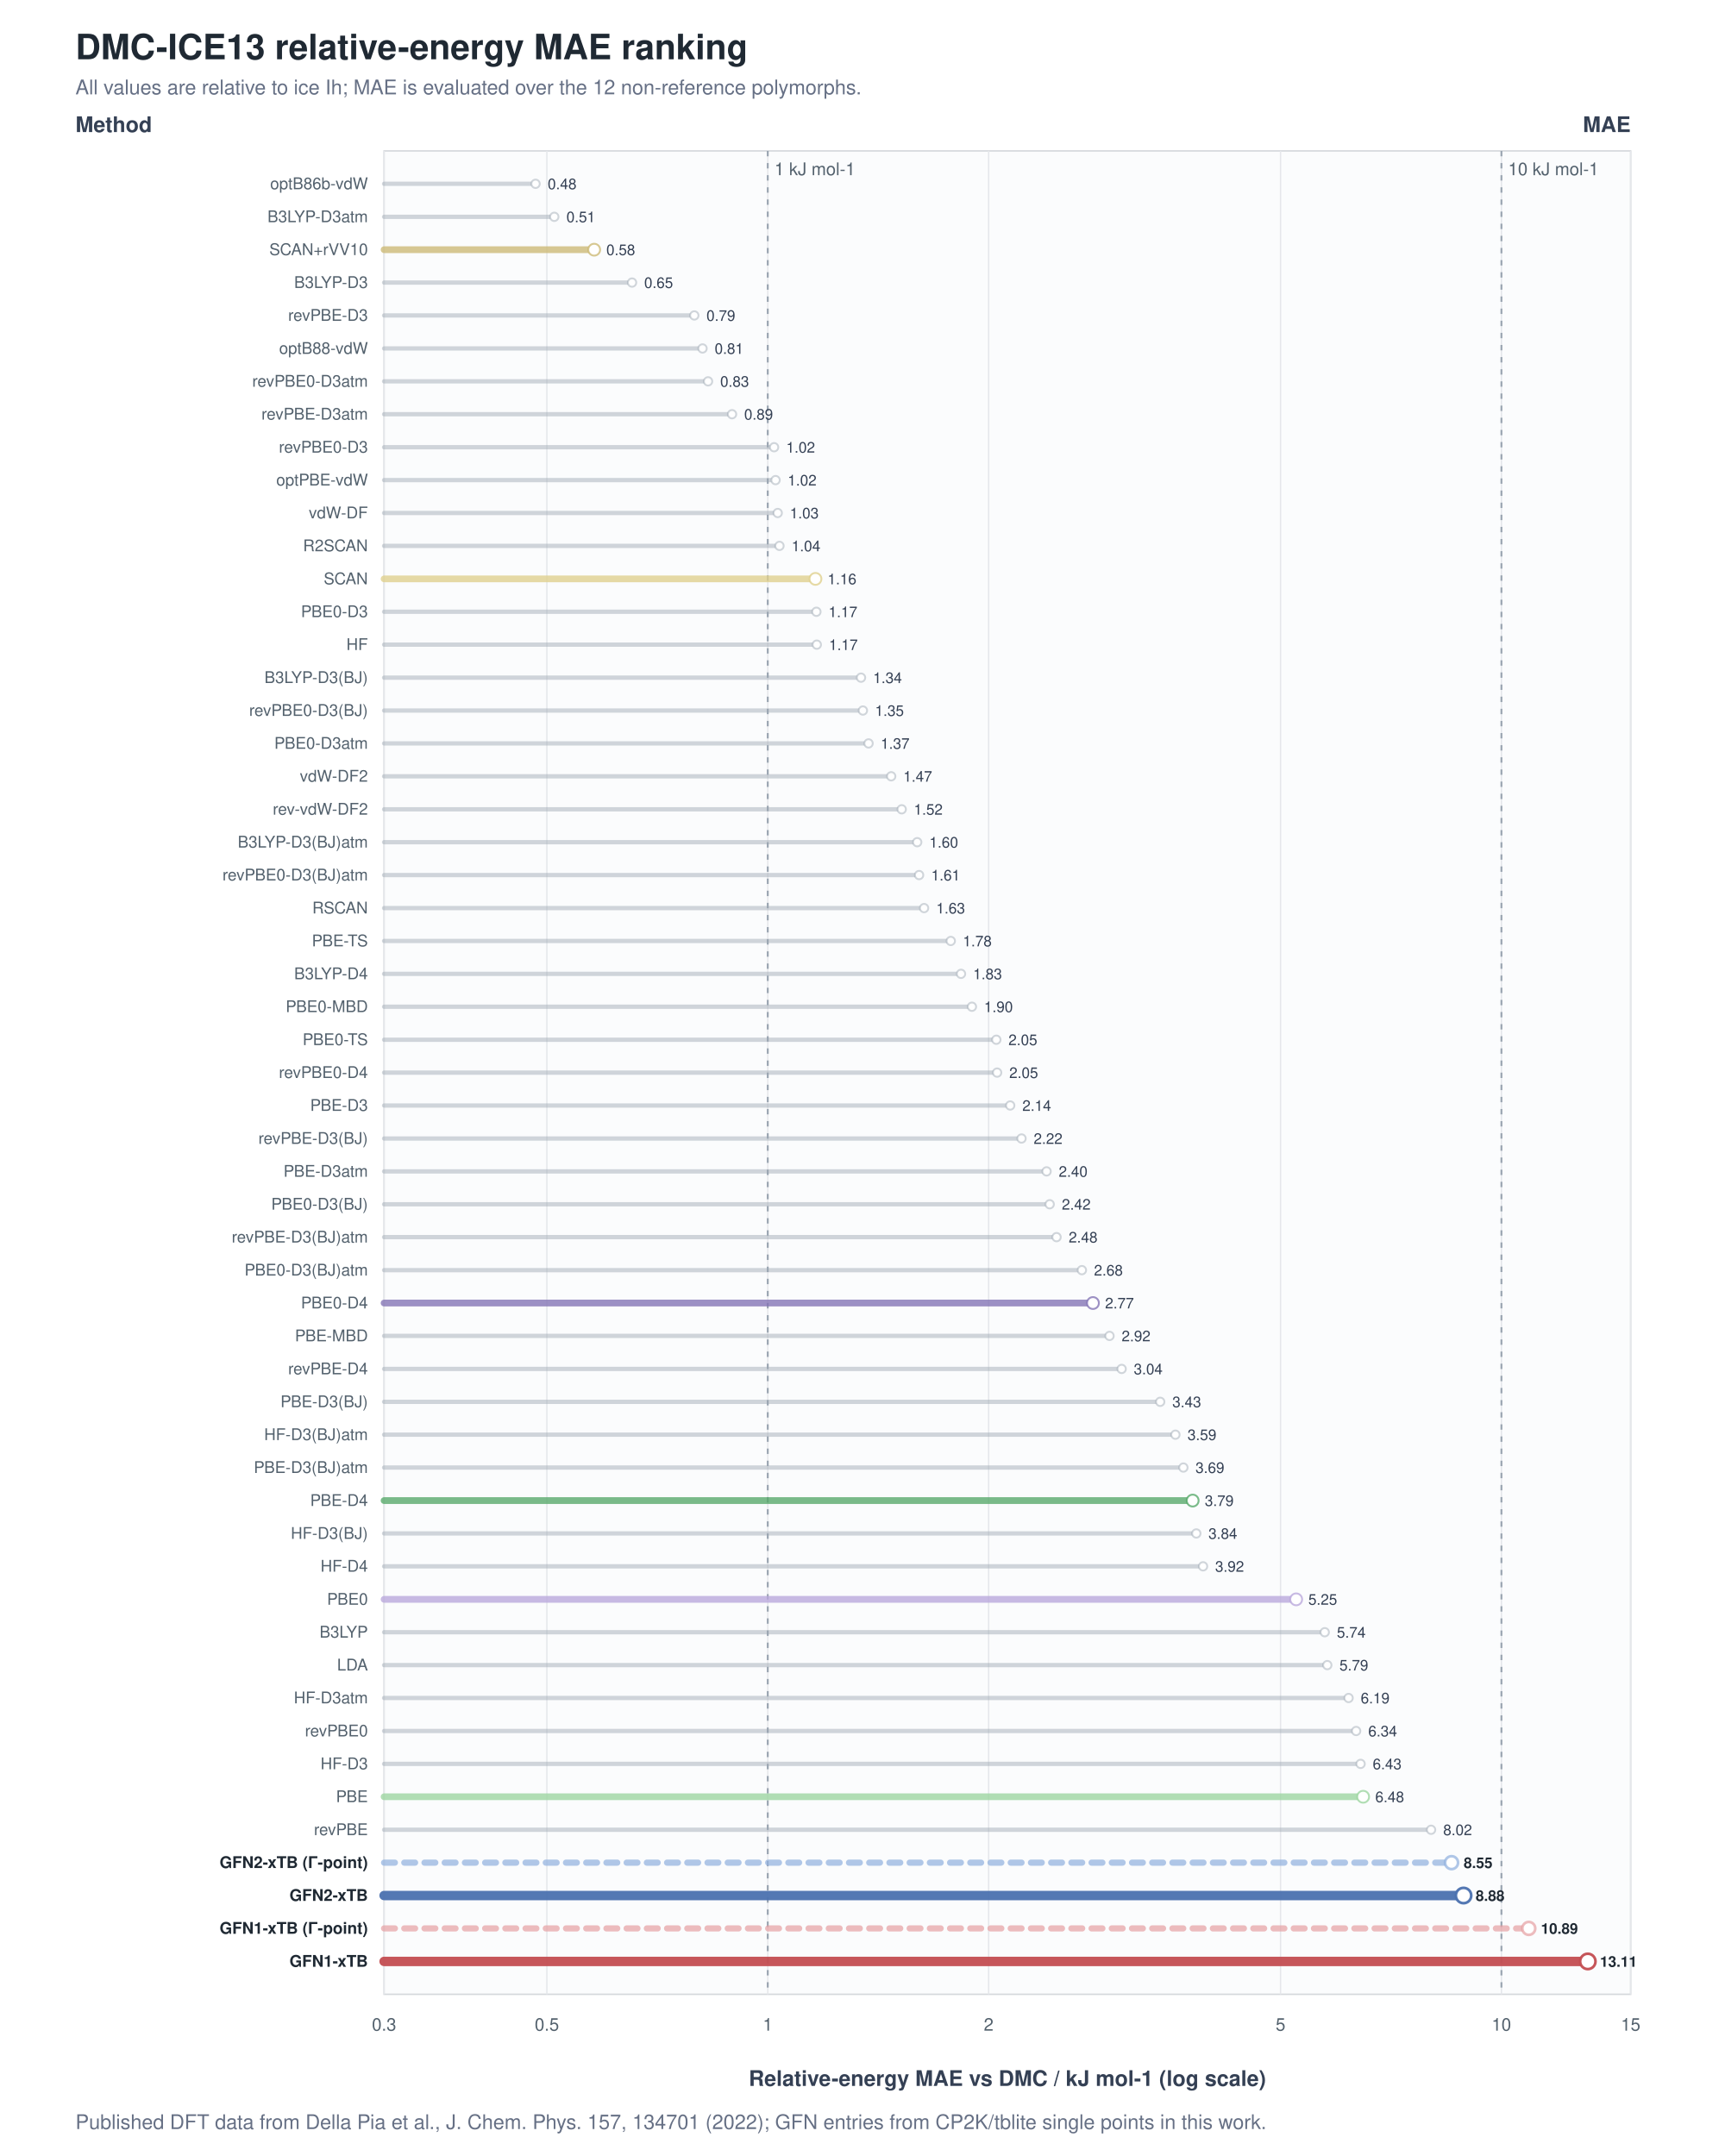
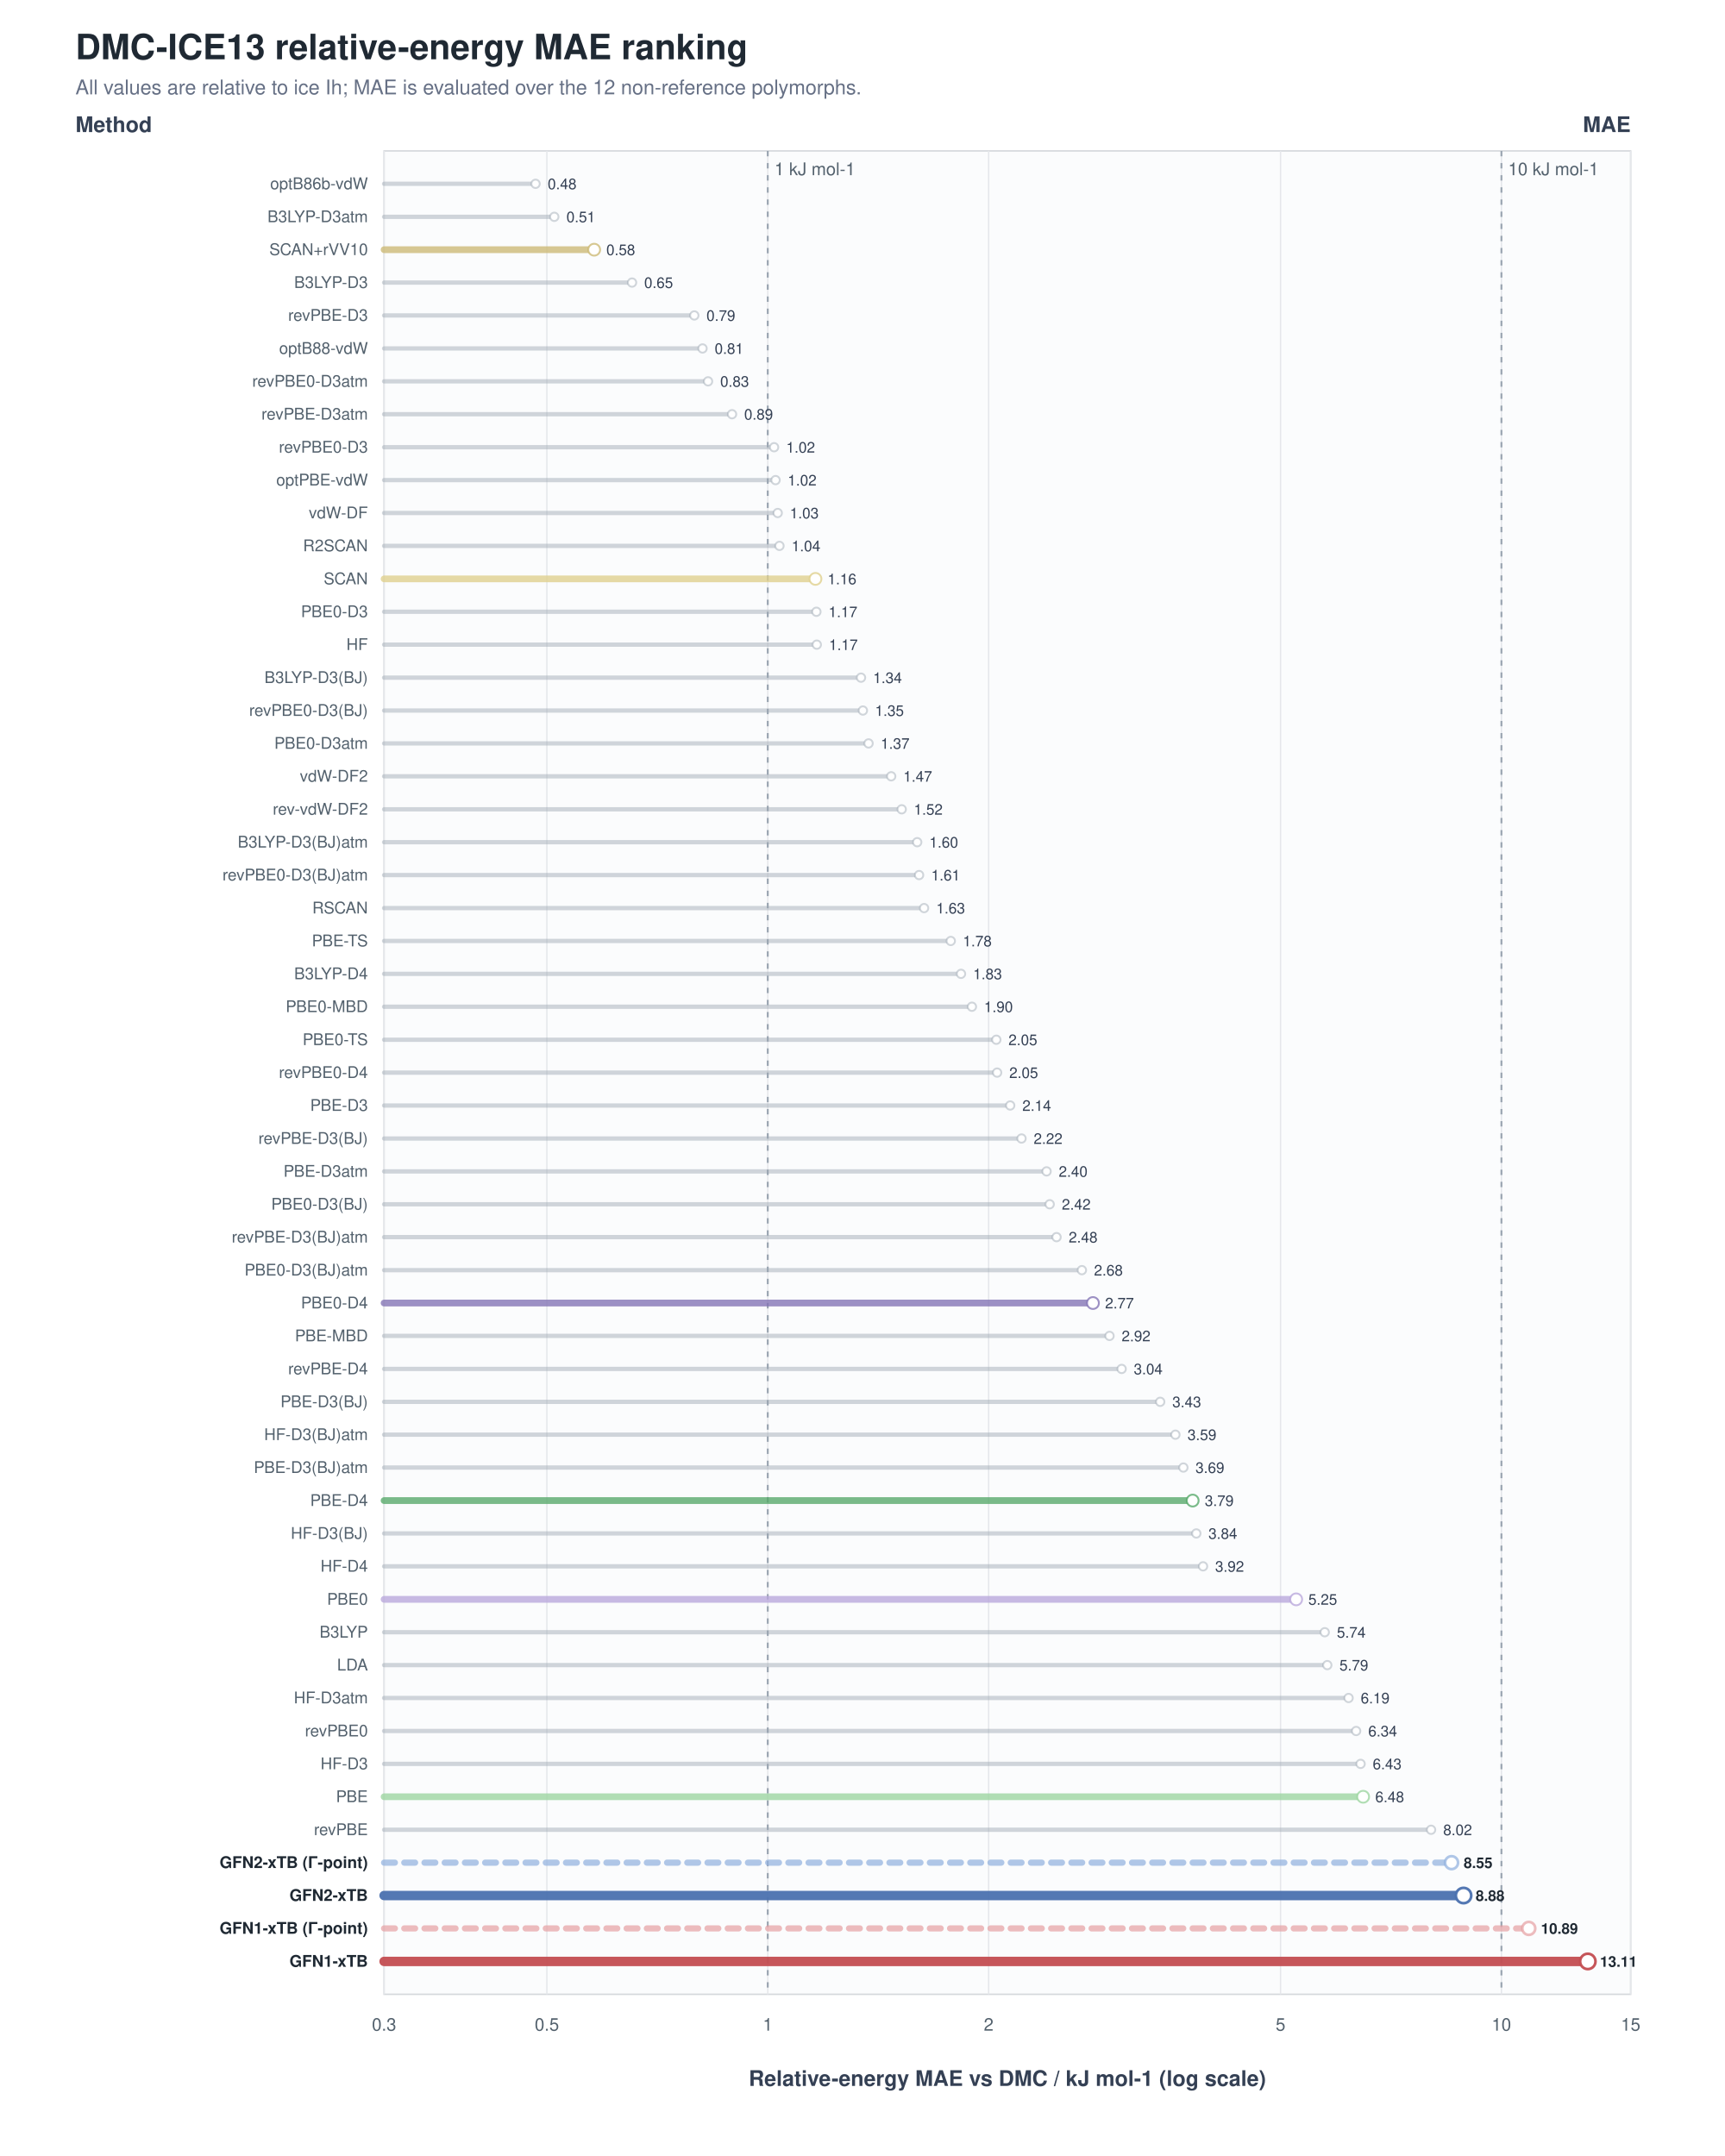
<svg xmlns="http://www.w3.org/2000/svg" width="1280" height="1600" viewBox="0 0 1280 1600">
  <style>
  text { font-family: Helvetica, Arial, sans-serif; fill: #1f2933; }
  .title { font-size: 26px; font-weight: 700; }
  .subtitle { font-size: 15px; fill: #667085; }
  .axis { font-size: 16px; font-weight: 600; fill: #344054; }
  .tick { font-size: 13px; fill: #53616d; }
  .method { font-size: 12px; fill: #53616d; }
  .method-hi { font-size: 12px; font-weight: 700; fill: #1f2933; }
  .value { font-size: 11px; fill: #344054; }
  .value-hi { font-size: 11px; font-weight: 700; fill: #1f2933; }
</style>
  <rect x="0.0" y="0.0" width="1280.0" height="1600.0" fill="#ffffff" />
  <text x="56.0" y="44.0" class="title">DMC-ICE13 relative-energy MAE ranking</text>
  <text x="56.0" y="70.0" class="subtitle">All values are relative to ice Ih; MAE is evaluated over the 12 non-reference polymorphs.</text>
  <rect x="285.0" y="112.0" width="925.0" height="1368.0" fill="#fbfcfd" stroke="#d5d8dc" stroke-width="1.1" />
  <line x1="285.0" y1="112.0" x2="285.0" y2="1480.0" stroke="#e5e7eb" stroke-width="1" />
  <text x="285.0" y="1507.0" text-anchor="middle" class="tick">0.3</text>
  <line x1="405.8" y1="112.0" x2="405.8" y2="1480.0" stroke="#e5e7eb" stroke-width="1" />
  <text x="405.8" y="1507.0" text-anchor="middle" class="tick">0.5</text>
  <line x1="569.7" y1="112.0" x2="569.7" y2="1480.0" stroke="#e5e7eb" stroke-width="1" />
  <text x="569.7" y="1507.0" text-anchor="middle" class="tick">1</text>
  <line x1="733.6" y1="112.0" x2="733.6" y2="1480.0" stroke="#e5e7eb" stroke-width="1" />
  <text x="733.6" y="1507.0" text-anchor="middle" class="tick">2</text>
  <line x1="950.2" y1="112.0" x2="950.2" y2="1480.0" stroke="#e5e7eb" stroke-width="1" />
  <text x="950.2" y="1507.0" text-anchor="middle" class="tick">5</text>
  <line x1="1114.1" y1="112.0" x2="1114.1" y2="1480.0" stroke="#e5e7eb" stroke-width="1" />
  <text x="1114.1" y="1507.0" text-anchor="middle" class="tick">10</text>
  <line x1="1210.0" y1="112.0" x2="1210.0" y2="1480.0" stroke="#e5e7eb" stroke-width="1" />
  <text x="1210.0" y="1507.0" text-anchor="middle" class="tick">15</text>
  <line x1="569.7" y1="112.0" x2="569.7" y2="1480.0" stroke="#9aa5b1" stroke-width="1.4" stroke-dasharray="4 5" />
  <text x="574.7" y="130.0" class="tick">1 kJ mol-1</text>
  <line x1="1114.1" y1="112.0" x2="1114.1" y2="1480.0" stroke="#9aa5b1" stroke-width="1.4" stroke-dasharray="4 5" />
  <text x="1119.1" y="130.0" class="tick">10 kJ mol-1</text>
  <text x="747.5" y="1548.0" text-anchor="middle" class="axis">Relative-energy MAE vs DMC / kJ mol-1 (log scale)</text>
  <text x="56.0" y="98.0" class="axis">Method</text>
  <text x="1210.0" y="98.0" text-anchor="end" class="axis">MAE</text>
  <line x1="285.0" y1="136.4" x2="397.4" y2="136.4" stroke="#9aa5b1" stroke-width="3.2" stroke-linecap="round" stroke-opacity="0.46" />
  <circle cx="397.4" cy="136.4" r="3.1" fill="#ffffff" stroke="#9aa5b1" stroke-width="1.4" stroke-opacity="0.46" />
  <text x="273.0" y="140.4" text-anchor="end" class="method">optB86b-vdW</text>
  <text x="406.4" y="140.4" class="value">0.48</text>
  <line x1="285.0" y1="160.9" x2="411.3" y2="160.9" stroke="#9aa5b1" stroke-width="3.2" stroke-linecap="round" stroke-opacity="0.46" />
  <circle cx="411.3" cy="160.9" r="3.1" fill="#ffffff" stroke="#9aa5b1" stroke-width="1.4" stroke-opacity="0.46" />
  <text x="273.0" y="164.9" text-anchor="end" class="method">B3LYP-D3atm</text>
  <text x="420.3" y="164.9" class="value">0.51</text>
  <line x1="285.0" y1="185.3" x2="440.9" y2="185.3" stroke="#ccb974" stroke-width="5.0" stroke-linecap="round" stroke-opacity="0.78" />
  <circle cx="440.9" cy="185.3" r="4.4" fill="#ffffff" stroke="#ccb974" stroke-width="1.4" stroke-opacity="0.78" />
  <text x="273.0" y="189.3" text-anchor="end" class="method">SCAN+rVV10</text>
  <text x="449.9" y="189.3" class="value">0.58</text>
  <line x1="285.0" y1="209.7" x2="469.0" y2="209.7" stroke="#9aa5b1" stroke-width="3.2" stroke-linecap="round" stroke-opacity="0.46" />
  <circle cx="469.0" cy="209.7" r="3.1" fill="#ffffff" stroke="#9aa5b1" stroke-width="1.4" stroke-opacity="0.46" />
  <text x="273.0" y="213.7" text-anchor="end" class="method">B3LYP-D3</text>
  <text x="478.0" y="213.7" class="value">0.65</text>
  <line x1="285.0" y1="234.1" x2="515.2" y2="234.1" stroke="#9aa5b1" stroke-width="3.2" stroke-linecap="round" stroke-opacity="0.46" />
  <circle cx="515.2" cy="234.1" r="3.1" fill="#ffffff" stroke="#9aa5b1" stroke-width="1.4" stroke-opacity="0.46" />
  <text x="273.0" y="238.1" text-anchor="end" class="method">revPBE-D3</text>
  <text x="524.2" y="238.1" class="value">0.79</text>
  <line x1="285.0" y1="258.6" x2="521.3" y2="258.6" stroke="#9aa5b1" stroke-width="3.2" stroke-linecap="round" stroke-opacity="0.46" />
  <circle cx="521.3" cy="258.6" r="3.1" fill="#ffffff" stroke="#9aa5b1" stroke-width="1.4" stroke-opacity="0.46" />
  <text x="273.0" y="262.6" text-anchor="end" class="method">optB88-vdW</text>
  <text x="530.3" y="262.6" class="value">0.81</text>
  <line x1="285.0" y1="283.0" x2="525.4" y2="283.0" stroke="#9aa5b1" stroke-width="3.2" stroke-linecap="round" stroke-opacity="0.46" />
  <circle cx="525.4" cy="283.0" r="3.1" fill="#ffffff" stroke="#9aa5b1" stroke-width="1.4" stroke-opacity="0.46" />
  <text x="273.0" y="287.0" text-anchor="end" class="method">revPBE0-D3atm</text>
  <text x="534.4" y="287.0" class="value">0.83</text>
  <line x1="285.0" y1="307.4" x2="543.2" y2="307.4" stroke="#9aa5b1" stroke-width="3.2" stroke-linecap="round" stroke-opacity="0.46" />
  <circle cx="543.2" cy="307.4" r="3.1" fill="#ffffff" stroke="#9aa5b1" stroke-width="1.4" stroke-opacity="0.46" />
  <text x="273.0" y="311.4" text-anchor="end" class="method">revPBE-D3atm</text>
  <text x="552.2" y="311.4" class="value">0.89</text>
  <line x1="285.0" y1="331.9" x2="574.4" y2="331.9" stroke="#9aa5b1" stroke-width="3.2" stroke-linecap="round" stroke-opacity="0.46" />
  <circle cx="574.4" cy="331.9" r="3.1" fill="#ffffff" stroke="#9aa5b1" stroke-width="1.4" stroke-opacity="0.46" />
  <text x="273.0" y="335.9" text-anchor="end" class="method">revPBE0-D3</text>
  <text x="583.4" y="335.9" class="value">1.02</text>
  <line x1="285.0" y1="356.3" x2="575.5" y2="356.3" stroke="#9aa5b1" stroke-width="3.2" stroke-linecap="round" stroke-opacity="0.46" />
  <circle cx="575.5" cy="356.3" r="3.1" fill="#ffffff" stroke="#9aa5b1" stroke-width="1.4" stroke-opacity="0.46" />
  <text x="273.0" y="360.3" text-anchor="end" class="method">optPBE-vdW</text>
  <text x="584.5" y="360.3" class="value">1.02</text>
  <line x1="285.0" y1="380.7" x2="577.1" y2="380.7" stroke="#9aa5b1" stroke-width="3.2" stroke-linecap="round" stroke-opacity="0.46" />
  <circle cx="577.1" cy="380.7" r="3.1" fill="#ffffff" stroke="#9aa5b1" stroke-width="1.4" stroke-opacity="0.46" />
  <text x="273.0" y="384.7" text-anchor="end" class="method">vdW-DF</text>
  <text x="586.1" y="384.7" class="value">1.03</text>
  <line x1="285.0" y1="405.1" x2="578.4" y2="405.1" stroke="#9aa5b1" stroke-width="3.2" stroke-linecap="round" stroke-opacity="0.46" />
  <circle cx="578.4" cy="405.1" r="3.1" fill="#ffffff" stroke="#9aa5b1" stroke-width="1.4" stroke-opacity="0.46" />
  <text x="273.0" y="409.1" text-anchor="end" class="method">R2SCAN</text>
  <text x="587.4" y="409.1" class="value">1.04</text>
  <line x1="285.0" y1="429.6" x2="605.1" y2="429.6" stroke="#dfcf8c" stroke-width="5.0" stroke-linecap="round" stroke-opacity="0.78" />
  <circle cx="605.1" cy="429.6" r="4.4" fill="#ffffff" stroke="#dfcf8c" stroke-width="1.4" stroke-opacity="0.78" />
  <text x="273.0" y="433.6" text-anchor="end" class="method">SCAN</text>
  <text x="614.1" y="433.6" class="value">1.16</text>
  <line x1="285.0" y1="454.0" x2="605.8" y2="454.0" stroke="#9aa5b1" stroke-width="3.2" stroke-linecap="round" stroke-opacity="0.46" />
  <circle cx="605.8" cy="454.0" r="3.1" fill="#ffffff" stroke="#9aa5b1" stroke-width="1.4" stroke-opacity="0.46" />
  <text x="273.0" y="458.0" text-anchor="end" class="method">PBE0-D3</text>
  <text x="614.8" y="458.0" class="value">1.17</text>
  <line x1="285.0" y1="478.4" x2="606.1" y2="478.4" stroke="#9aa5b1" stroke-width="3.2" stroke-linecap="round" stroke-opacity="0.46" />
  <circle cx="606.1" cy="478.4" r="3.1" fill="#ffffff" stroke="#9aa5b1" stroke-width="1.4" stroke-opacity="0.46" />
  <text x="273.0" y="482.4" text-anchor="end" class="method">HF</text>
  <text x="615.1" y="482.4" class="value">1.17</text>
  <line x1="285.0" y1="502.9" x2="638.9" y2="502.9" stroke="#9aa5b1" stroke-width="3.2" stroke-linecap="round" stroke-opacity="0.46" />
  <circle cx="638.9" cy="502.9" r="3.1" fill="#ffffff" stroke="#9aa5b1" stroke-width="1.4" stroke-opacity="0.46" />
  <text x="273.0" y="506.9" text-anchor="end" class="method">B3LYP-D3(BJ)</text>
  <text x="647.9" y="506.9" class="value">1.34</text>
  <line x1="285.0" y1="527.3" x2="640.3" y2="527.3" stroke="#9aa5b1" stroke-width="3.2" stroke-linecap="round" stroke-opacity="0.46" />
  <circle cx="640.3" cy="527.3" r="3.1" fill="#ffffff" stroke="#9aa5b1" stroke-width="1.4" stroke-opacity="0.46" />
  <text x="273.0" y="531.3" text-anchor="end" class="method">revPBE0-D3(BJ)</text>
  <text x="649.3" y="531.3" class="value">1.35</text>
  <line x1="285.0" y1="551.7" x2="644.5" y2="551.7" stroke="#9aa5b1" stroke-width="3.2" stroke-linecap="round" stroke-opacity="0.46" />
  <circle cx="644.5" cy="551.7" r="3.1" fill="#ffffff" stroke="#9aa5b1" stroke-width="1.4" stroke-opacity="0.46" />
  <text x="273.0" y="555.7" text-anchor="end" class="method">PBE0-D3atm</text>
  <text x="653.5" y="555.7" class="value">1.37</text>
  <line x1="285.0" y1="576.1" x2="661.3" y2="576.1" stroke="#9aa5b1" stroke-width="3.2" stroke-linecap="round" stroke-opacity="0.46" />
  <circle cx="661.3" cy="576.1" r="3.1" fill="#ffffff" stroke="#9aa5b1" stroke-width="1.4" stroke-opacity="0.46" />
  <text x="273.0" y="580.1" text-anchor="end" class="method">vdW-DF2</text>
  <text x="670.3" y="580.1" class="value">1.47</text>
  <line x1="285.0" y1="600.6" x2="669.1" y2="600.6" stroke="#9aa5b1" stroke-width="3.2" stroke-linecap="round" stroke-opacity="0.46" />
  <circle cx="669.1" cy="600.6" r="3.1" fill="#ffffff" stroke="#9aa5b1" stroke-width="1.4" stroke-opacity="0.46" />
  <text x="273.0" y="604.6" text-anchor="end" class="method">rev-vdW-DF2</text>
  <text x="678.1" y="604.6" class="value">1.52</text>
  <line x1="285.0" y1="625.0" x2="680.6" y2="625.0" stroke="#9aa5b1" stroke-width="3.2" stroke-linecap="round" stroke-opacity="0.46" />
  <circle cx="680.6" cy="625.0" r="3.1" fill="#ffffff" stroke="#9aa5b1" stroke-width="1.4" stroke-opacity="0.46" />
  <text x="273.0" y="629.0" text-anchor="end" class="method">B3LYP-D3(BJ)atm</text>
  <text x="689.6" y="629.0" class="value">1.60</text>
  <line x1="285.0" y1="649.4" x2="682.0" y2="649.4" stroke="#9aa5b1" stroke-width="3.2" stroke-linecap="round" stroke-opacity="0.46" />
  <circle cx="682.0" cy="649.4" r="3.1" fill="#ffffff" stroke="#9aa5b1" stroke-width="1.4" stroke-opacity="0.46" />
  <text x="273.0" y="653.4" text-anchor="end" class="method">revPBE0-D3(BJ)atm</text>
  <text x="691.0" y="653.4" class="value">1.61</text>
  <line x1="285.0" y1="673.9" x2="685.7" y2="673.9" stroke="#9aa5b1" stroke-width="3.2" stroke-linecap="round" stroke-opacity="0.46" />
  <circle cx="685.7" cy="673.9" r="3.1" fill="#ffffff" stroke="#9aa5b1" stroke-width="1.4" stroke-opacity="0.46" />
  <text x="273.0" y="677.9" text-anchor="end" class="method">RSCAN</text>
  <text x="694.7" y="677.9" class="value">1.63</text>
  <line x1="285.0" y1="698.3" x2="705.5" y2="698.3" stroke="#9aa5b1" stroke-width="3.2" stroke-linecap="round" stroke-opacity="0.46" />
  <circle cx="705.5" cy="698.3" r="3.1" fill="#ffffff" stroke="#9aa5b1" stroke-width="1.4" stroke-opacity="0.46" />
  <text x="273.0" y="702.3" text-anchor="end" class="method">PBE-TS</text>
  <text x="714.5" y="702.3" class="value">1.78</text>
  <line x1="285.0" y1="722.7" x2="713.1" y2="722.7" stroke="#9aa5b1" stroke-width="3.2" stroke-linecap="round" stroke-opacity="0.46" />
  <circle cx="713.1" cy="722.7" r="3.1" fill="#ffffff" stroke="#9aa5b1" stroke-width="1.4" stroke-opacity="0.46" />
  <text x="273.0" y="726.7" text-anchor="end" class="method">B3LYP-D4</text>
  <text x="722.1" y="726.7" class="value">1.83</text>
  <line x1="285.0" y1="747.1" x2="721.2" y2="747.1" stroke="#9aa5b1" stroke-width="3.2" stroke-linecap="round" stroke-opacity="0.46" />
  <circle cx="721.2" cy="747.1" r="3.1" fill="#ffffff" stroke="#9aa5b1" stroke-width="1.4" stroke-opacity="0.46" />
  <text x="273.0" y="751.1" text-anchor="end" class="method">PBE0-MBD</text>
  <text x="730.2" y="751.1" class="value">1.90</text>
  <line x1="285.0" y1="771.6" x2="739.3" y2="771.6" stroke="#9aa5b1" stroke-width="3.2" stroke-linecap="round" stroke-opacity="0.46" />
  <circle cx="739.3" cy="771.6" r="3.1" fill="#ffffff" stroke="#9aa5b1" stroke-width="1.4" stroke-opacity="0.46" />
  <text x="273.0" y="775.6" text-anchor="end" class="method">PBE0-TS</text>
  <text x="748.3" y="775.6" class="value">2.05</text>
  <line x1="285.0" y1="796.0" x2="739.9" y2="796.0" stroke="#9aa5b1" stroke-width="3.2" stroke-linecap="round" stroke-opacity="0.46" />
  <circle cx="739.9" cy="796.0" r="3.1" fill="#ffffff" stroke="#9aa5b1" stroke-width="1.4" stroke-opacity="0.46" />
  <text x="273.0" y="800.0" text-anchor="end" class="method">revPBE0-D4</text>
  <text x="748.9" y="800.0" class="value">2.05</text>
  <line x1="285.0" y1="820.4" x2="749.6" y2="820.4" stroke="#9aa5b1" stroke-width="3.2" stroke-linecap="round" stroke-opacity="0.46" />
  <circle cx="749.6" cy="820.4" r="3.1" fill="#ffffff" stroke="#9aa5b1" stroke-width="1.4" stroke-opacity="0.46" />
  <text x="273.0" y="824.4" text-anchor="end" class="method">PBE-D3</text>
  <text x="758.6" y="824.4" class="value">2.14</text>
  <line x1="285.0" y1="844.9" x2="758.0" y2="844.9" stroke="#9aa5b1" stroke-width="3.2" stroke-linecap="round" stroke-opacity="0.46" />
  <circle cx="758.0" cy="844.9" r="3.1" fill="#ffffff" stroke="#9aa5b1" stroke-width="1.4" stroke-opacity="0.46" />
  <text x="273.0" y="848.9" text-anchor="end" class="method">revPBE-D3(BJ)</text>
  <text x="767.0" y="848.9" class="value">2.22</text>
  <line x1="285.0" y1="869.3" x2="776.6" y2="869.3" stroke="#9aa5b1" stroke-width="3.2" stroke-linecap="round" stroke-opacity="0.46" />
  <circle cx="776.6" cy="869.3" r="3.1" fill="#ffffff" stroke="#9aa5b1" stroke-width="1.4" stroke-opacity="0.46" />
  <text x="273.0" y="873.3" text-anchor="end" class="method">PBE-D3atm</text>
  <text x="785.6" y="873.3" class="value">2.40</text>
  <line x1="285.0" y1="893.7" x2="778.9" y2="893.7" stroke="#9aa5b1" stroke-width="3.2" stroke-linecap="round" stroke-opacity="0.46" />
  <circle cx="778.9" cy="893.7" r="3.1" fill="#ffffff" stroke="#9aa5b1" stroke-width="1.4" stroke-opacity="0.46" />
  <text x="273.0" y="897.7" text-anchor="end" class="method">PBE0-D3(BJ)</text>
  <text x="787.9" y="897.7" class="value">2.42</text>
  <line x1="285.0" y1="918.1" x2="784.0" y2="918.1" stroke="#9aa5b1" stroke-width="3.2" stroke-linecap="round" stroke-opacity="0.46" />
  <circle cx="784.0" cy="918.1" r="3.1" fill="#ffffff" stroke="#9aa5b1" stroke-width="1.4" stroke-opacity="0.46" />
  <text x="273.0" y="922.1" text-anchor="end" class="method">revPBE-D3(BJ)atm</text>
  <text x="793.0" y="922.1" class="value">2.48</text>
  <line x1="285.0" y1="942.6" x2="802.8" y2="942.6" stroke="#9aa5b1" stroke-width="3.2" stroke-linecap="round" stroke-opacity="0.46" />
  <circle cx="802.8" cy="942.6" r="3.1" fill="#ffffff" stroke="#9aa5b1" stroke-width="1.4" stroke-opacity="0.46" />
  <text x="273.0" y="946.6" text-anchor="end" class="method">PBE0-D3(BJ)atm</text>
  <text x="811.8" y="946.6" class="value">2.68</text>
  <line x1="285.0" y1="967.0" x2="811.0" y2="967.0" stroke="#8172b3" stroke-width="5.0" stroke-linecap="round" stroke-opacity="0.78" />
  <circle cx="811.0" cy="967.0" r="4.4" fill="#ffffff" stroke="#8172b3" stroke-width="1.4" stroke-opacity="0.78" />
  <text x="273.0" y="971.0" text-anchor="end" class="method">PBE0-D4</text>
  <text x="820.0" y="971.0" class="value">2.77</text>
  <line x1="285.0" y1="991.4" x2="823.3" y2="991.4" stroke="#9aa5b1" stroke-width="3.2" stroke-linecap="round" stroke-opacity="0.46" />
  <circle cx="823.3" cy="991.4" r="3.1" fill="#ffffff" stroke="#9aa5b1" stroke-width="1.4" stroke-opacity="0.46" />
  <text x="273.0" y="995.4" text-anchor="end" class="method">PBE-MBD</text>
  <text x="832.3" y="995.4" class="value">2.92</text>
  <line x1="285.0" y1="1015.9" x2="832.3" y2="1015.9" stroke="#9aa5b1" stroke-width="3.2" stroke-linecap="round" stroke-opacity="0.46" />
  <circle cx="832.3" cy="1015.9" r="3.1" fill="#ffffff" stroke="#9aa5b1" stroke-width="1.4" stroke-opacity="0.46" />
  <text x="273.0" y="1019.9" text-anchor="end" class="method">revPBE-D4</text>
  <text x="841.3" y="1019.9" class="value">3.04</text>
  <line x1="285.0" y1="1040.3" x2="860.9" y2="1040.3" stroke="#9aa5b1" stroke-width="3.2" stroke-linecap="round" stroke-opacity="0.46" />
  <circle cx="860.9" cy="1040.3" r="3.1" fill="#ffffff" stroke="#9aa5b1" stroke-width="1.4" stroke-opacity="0.46" />
  <text x="273.0" y="1044.3" text-anchor="end" class="method">PBE-D3(BJ)</text>
  <text x="869.9" y="1044.3" class="value">3.43</text>
  <line x1="285.0" y1="1064.7" x2="872.2" y2="1064.7" stroke="#9aa5b1" stroke-width="3.2" stroke-linecap="round" stroke-opacity="0.46" />
  <circle cx="872.2" cy="1064.7" r="3.1" fill="#ffffff" stroke="#9aa5b1" stroke-width="1.4" stroke-opacity="0.46" />
  <text x="273.0" y="1068.7" text-anchor="end" class="method">HF-D3(BJ)atm</text>
  <text x="881.2" y="1068.7" class="value">3.59</text>
  <line x1="285.0" y1="1089.1" x2="878.1" y2="1089.1" stroke="#9aa5b1" stroke-width="3.2" stroke-linecap="round" stroke-opacity="0.46" />
  <circle cx="878.1" cy="1089.1" r="3.1" fill="#ffffff" stroke="#9aa5b1" stroke-width="1.4" stroke-opacity="0.46" />
  <text x="273.0" y="1093.1" text-anchor="end" class="method">PBE-D3(BJ)atm</text>
  <text x="887.1" y="1093.1" class="value">3.69</text>
  <line x1="285.0" y1="1113.6" x2="885.0" y2="1113.6" stroke="#55a868" stroke-width="5.0" stroke-linecap="round" stroke-opacity="0.78" />
  <circle cx="885.0" cy="1113.6" r="4.4" fill="#ffffff" stroke="#55a868" stroke-width="1.4" stroke-opacity="0.78" />
  <text x="273.0" y="1117.6" text-anchor="end" class="method">PBE-D4</text>
  <text x="894.0" y="1117.6" class="value">3.79</text>
  <line x1="285.0" y1="1138.0" x2="887.7" y2="1138.0" stroke="#9aa5b1" stroke-width="3.2" stroke-linecap="round" stroke-opacity="0.46" />
  <circle cx="887.7" cy="1138.0" r="3.1" fill="#ffffff" stroke="#9aa5b1" stroke-width="1.4" stroke-opacity="0.46" />
  <text x="273.0" y="1142.0" text-anchor="end" class="method">HF-D3(BJ)</text>
  <text x="896.7" y="1142.0" class="value">3.84</text>
  <line x1="285.0" y1="1162.4" x2="892.7" y2="1162.4" stroke="#9aa5b1" stroke-width="3.2" stroke-linecap="round" stroke-opacity="0.46" />
  <circle cx="892.7" cy="1162.4" r="3.1" fill="#ffffff" stroke="#9aa5b1" stroke-width="1.4" stroke-opacity="0.46" />
  <text x="273.0" y="1166.4" text-anchor="end" class="method">HF-D4</text>
  <text x="901.7" y="1166.4" class="value">3.92</text>
  <line x1="285.0" y1="1186.9" x2="961.8" y2="1186.9" stroke="#b8a7db" stroke-width="5.0" stroke-linecap="round" stroke-opacity="0.78" />
  <circle cx="961.8" cy="1186.9" r="4.4" fill="#ffffff" stroke="#b8a7db" stroke-width="1.4" stroke-opacity="0.78" />
  <text x="273.0" y="1190.9" text-anchor="end" class="method">PBE0</text>
  <text x="970.8" y="1190.9" class="value">5.25</text>
  <line x1="285.0" y1="1211.3" x2="983.0" y2="1211.3" stroke="#9aa5b1" stroke-width="3.2" stroke-linecap="round" stroke-opacity="0.46" />
  <circle cx="983.0" cy="1211.3" r="3.1" fill="#ffffff" stroke="#9aa5b1" stroke-width="1.4" stroke-opacity="0.46" />
  <text x="273.0" y="1215.3" text-anchor="end" class="method">B3LYP</text>
  <text x="992.0" y="1215.3" class="value">5.74</text>
  <line x1="285.0" y1="1235.7" x2="984.9" y2="1235.7" stroke="#9aa5b1" stroke-width="3.2" stroke-linecap="round" stroke-opacity="0.46" />
  <circle cx="984.9" cy="1235.7" r="3.1" fill="#ffffff" stroke="#9aa5b1" stroke-width="1.4" stroke-opacity="0.46" />
  <text x="273.0" y="1239.7" text-anchor="end" class="method">LDA</text>
  <text x="993.9" y="1239.7" class="value">5.79</text>
  <line x1="285.0" y1="1260.1" x2="1000.7" y2="1260.1" stroke="#9aa5b1" stroke-width="3.2" stroke-linecap="round" stroke-opacity="0.46" />
  <circle cx="1000.7" cy="1260.1" r="3.1" fill="#ffffff" stroke="#9aa5b1" stroke-width="1.4" stroke-opacity="0.46" />
  <text x="273.0" y="1264.1" text-anchor="end" class="method">HF-D3atm</text>
  <text x="1009.7" y="1264.1" class="value">6.19</text>
  <line x1="285.0" y1="1284.6" x2="1006.3" y2="1284.6" stroke="#9aa5b1" stroke-width="3.2" stroke-linecap="round" stroke-opacity="0.46" />
  <circle cx="1006.3" cy="1284.6" r="3.1" fill="#ffffff" stroke="#9aa5b1" stroke-width="1.4" stroke-opacity="0.46" />
  <text x="273.0" y="1288.6" text-anchor="end" class="method">revPBE0</text>
  <text x="1015.3" y="1288.6" class="value">6.34</text>
  <line x1="285.0" y1="1309.0" x2="1009.6" y2="1309.0" stroke="#9aa5b1" stroke-width="3.2" stroke-linecap="round" stroke-opacity="0.46" />
  <circle cx="1009.6" cy="1309.0" r="3.1" fill="#ffffff" stroke="#9aa5b1" stroke-width="1.4" stroke-opacity="0.46" />
  <text x="273.0" y="1313.0" text-anchor="end" class="method">HF-D3</text>
  <text x="1018.6" y="1313.0" class="value">6.43</text>
  <line x1="285.0" y1="1333.4" x2="1011.5" y2="1333.4" stroke="#9bd49f" stroke-width="5.0" stroke-linecap="round" stroke-opacity="0.78" />
  <circle cx="1011.5" cy="1333.4" r="4.4" fill="#ffffff" stroke="#9bd49f" stroke-width="1.4" stroke-opacity="0.78" />
  <text x="273.0" y="1337.4" text-anchor="end" class="method">PBE</text>
  <text x="1020.5" y="1337.4" class="value">6.48</text>
  <line x1="285.0" y1="1357.9" x2="1061.9" y2="1357.9" stroke="#9aa5b1" stroke-width="3.2" stroke-linecap="round" stroke-opacity="0.46" />
  <circle cx="1061.9" cy="1357.9" r="3.1" fill="#ffffff" stroke="#9aa5b1" stroke-width="1.4" stroke-opacity="0.46" />
  <text x="273.0" y="1361.9" text-anchor="end" class="method">revPBE</text>
  <text x="1070.9" y="1361.9" class="value">8.02</text>
  <line x1="285.0" y1="1382.3" x2="1077.1" y2="1382.3" stroke="#8fb0df" stroke-width="4.6" stroke-linecap="round" stroke-opacity="0.70" stroke-dasharray="8 7" />
  <circle cx="1077.1" cy="1382.3" r="4.8" fill="#ffffff" stroke="#8fb0df" stroke-width="2.0" stroke-opacity="0.70" />
  <text x="273.0" y="1386.3" text-anchor="end" class="method-hi">GFN2-xTB (Γ-point)</text>
  <text x="1086.1" y="1386.3" class="value-hi">8.55</text>
  <line x1="285.0" y1="1406.7" x2="1086.0" y2="1406.7" stroke="#4c72b0" stroke-width="7.0" stroke-linecap="round" stroke-opacity="0.95" />
  <circle cx="1086.0" cy="1406.7" r="5.7" fill="#ffffff" stroke="#4c72b0" stroke-width="2.0" stroke-opacity="0.95" />
  <text x="273.0" y="1410.7" text-anchor="end" class="method-hi">GFN2-xTB</text>
  <text x="1095.0" y="1410.7" class="value-hi">8.88</text>
  <line x1="285.0" y1="1431.1" x2="1134.4" y2="1431.1" stroke="#e6a0a3" stroke-width="4.6" stroke-linecap="round" stroke-opacity="0.70" stroke-dasharray="8 7" />
  <circle cx="1134.4" cy="1431.1" r="4.8" fill="#ffffff" stroke="#e6a0a3" stroke-width="2.0" stroke-opacity="0.70" />
  <text x="273.0" y="1435.1" text-anchor="end" class="method-hi">GFN1-xTB (Γ-point)</text>
  <text x="1143.4" y="1435.1" class="value-hi">10.89</text>
  <line x1="285.0" y1="1455.6" x2="1178.2" y2="1455.6" stroke="#c44e52" stroke-width="7.0" stroke-linecap="round" stroke-opacity="0.95" />
  <circle cx="1178.2" cy="1455.6" r="5.7" fill="#ffffff" stroke="#c44e52" stroke-width="2.0" stroke-opacity="0.95" />
  <text x="273.0" y="1459.6" text-anchor="end" class="method-hi">GFN1-xTB</text>
  <text x="1187.2" y="1459.6" class="value-hi">13.11</text>
-   <text x="56.0" y="1580.0" class="subtitle">Published DFT data from Della Pia et al., J. Chem. Phys. 157, 134701 (2022); GFN entries from CP2K/tblite single points in this work.</text>
</svg>
